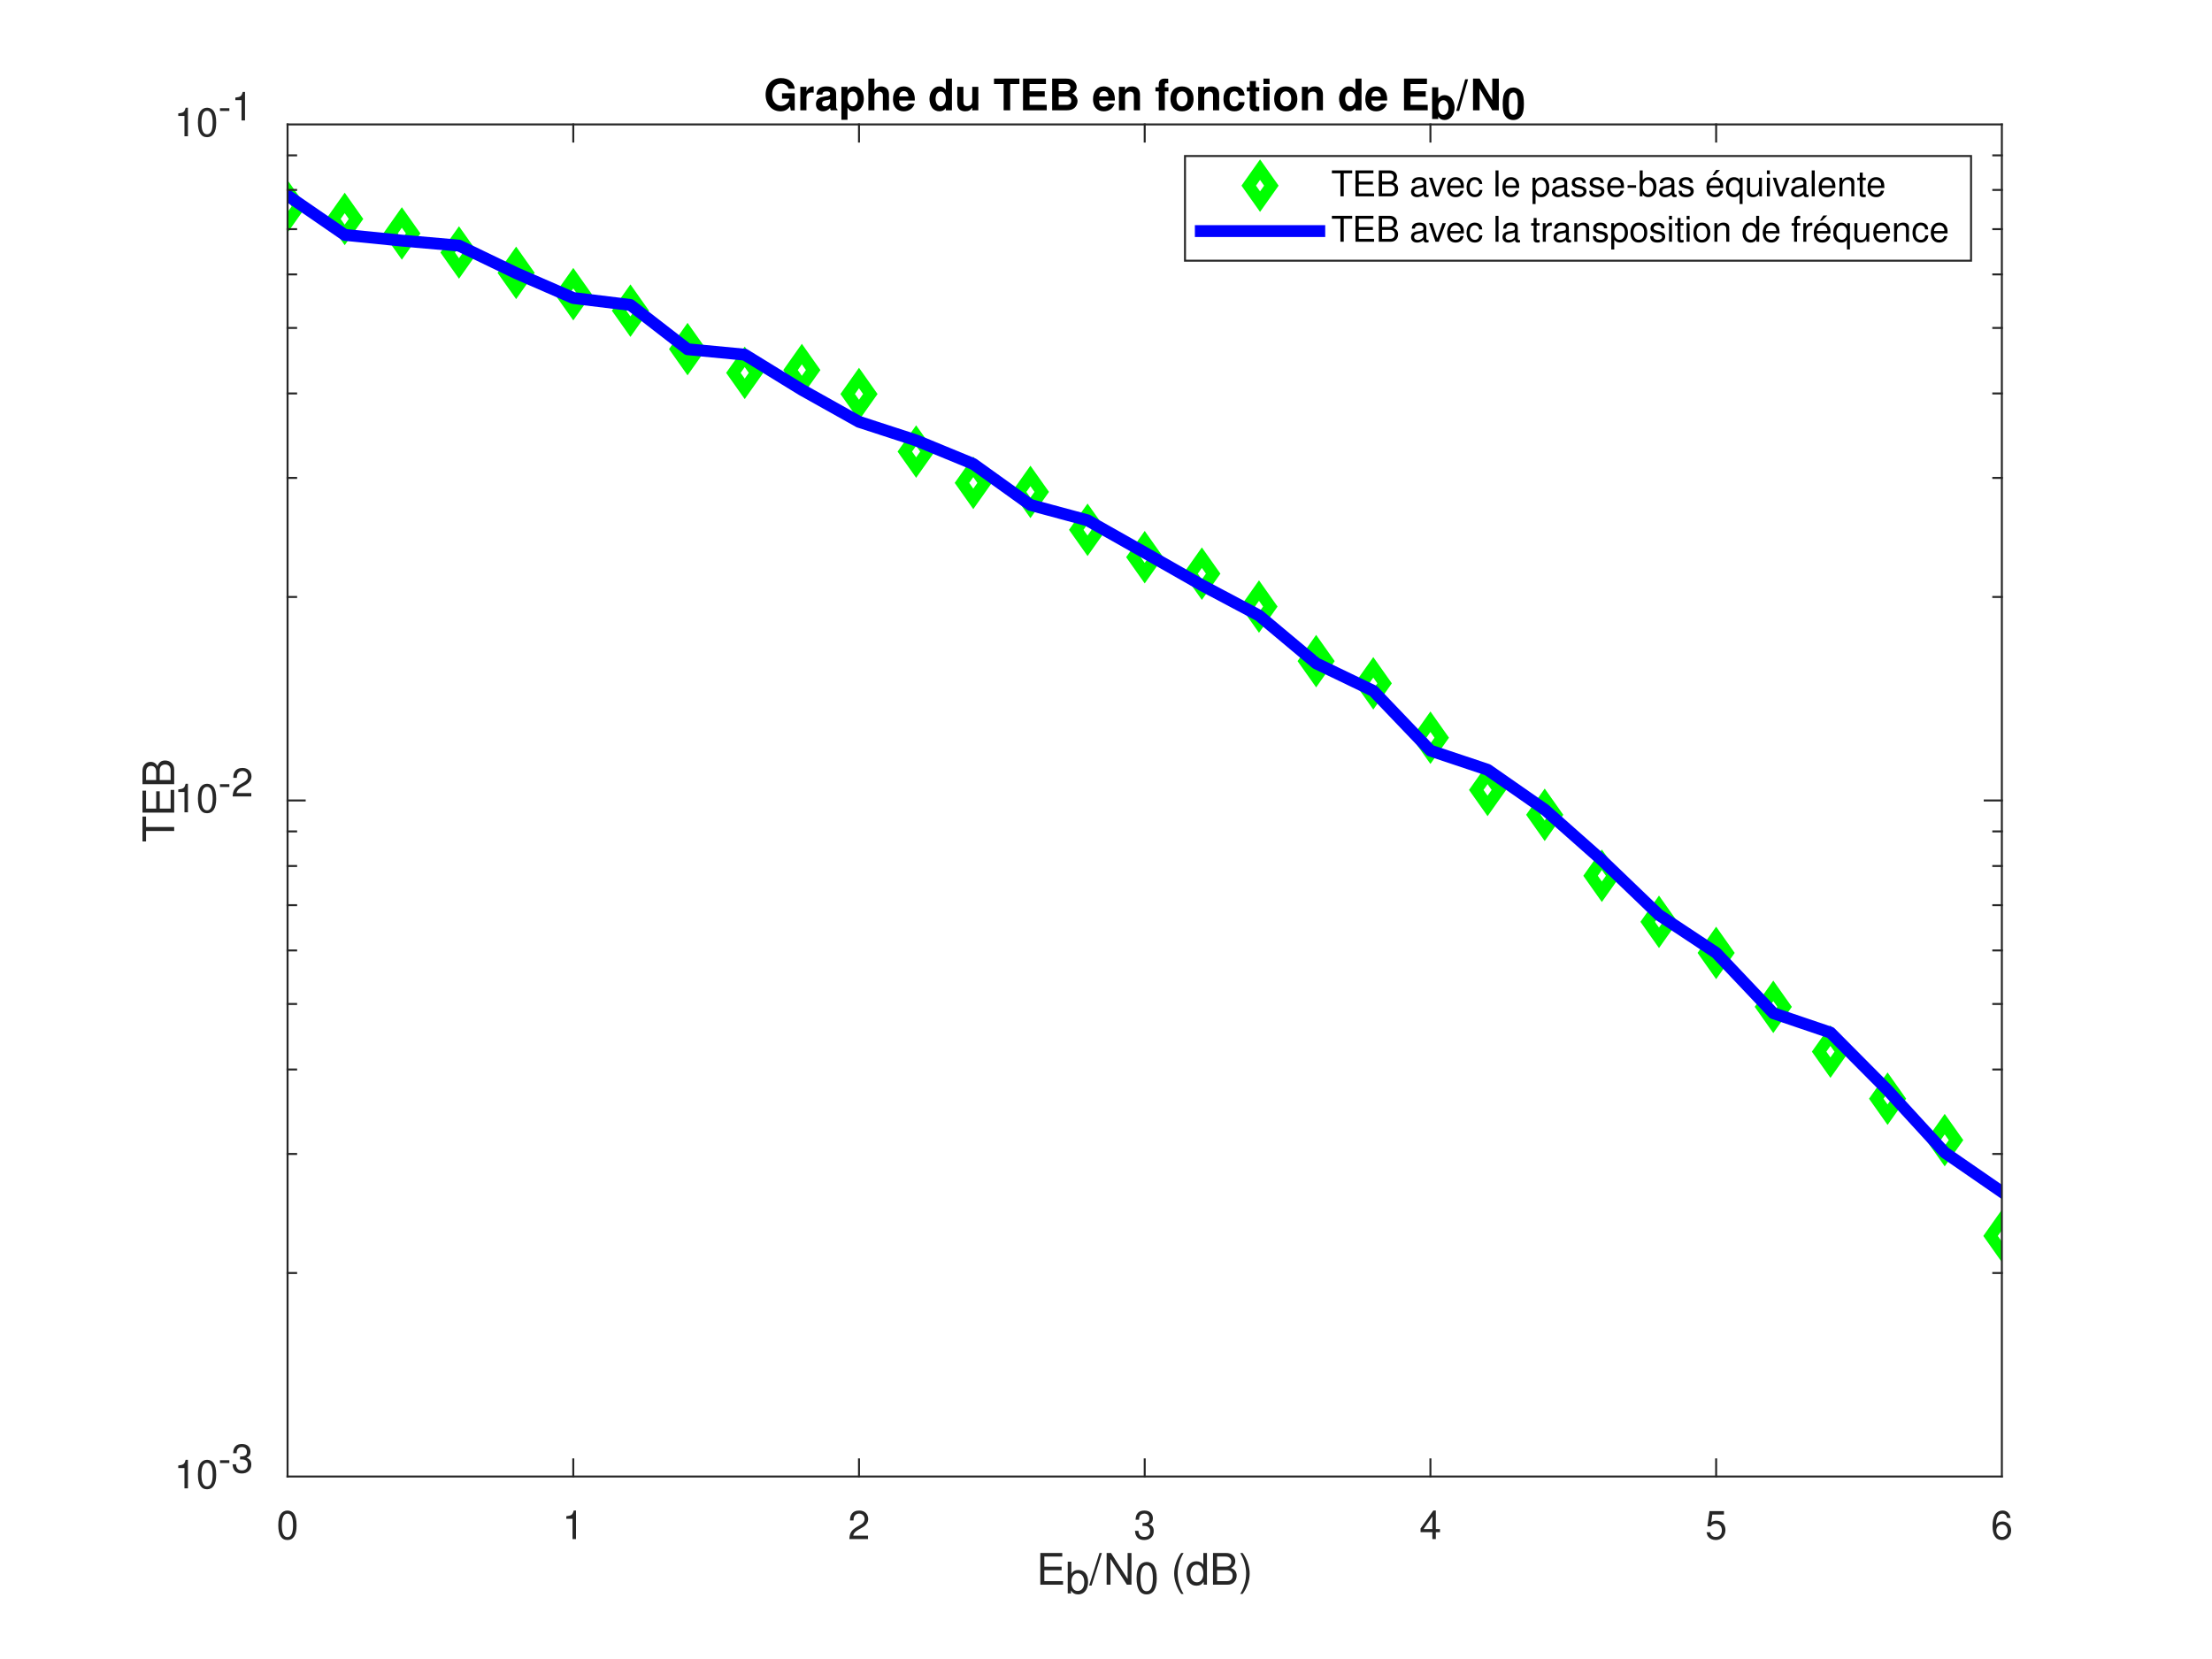
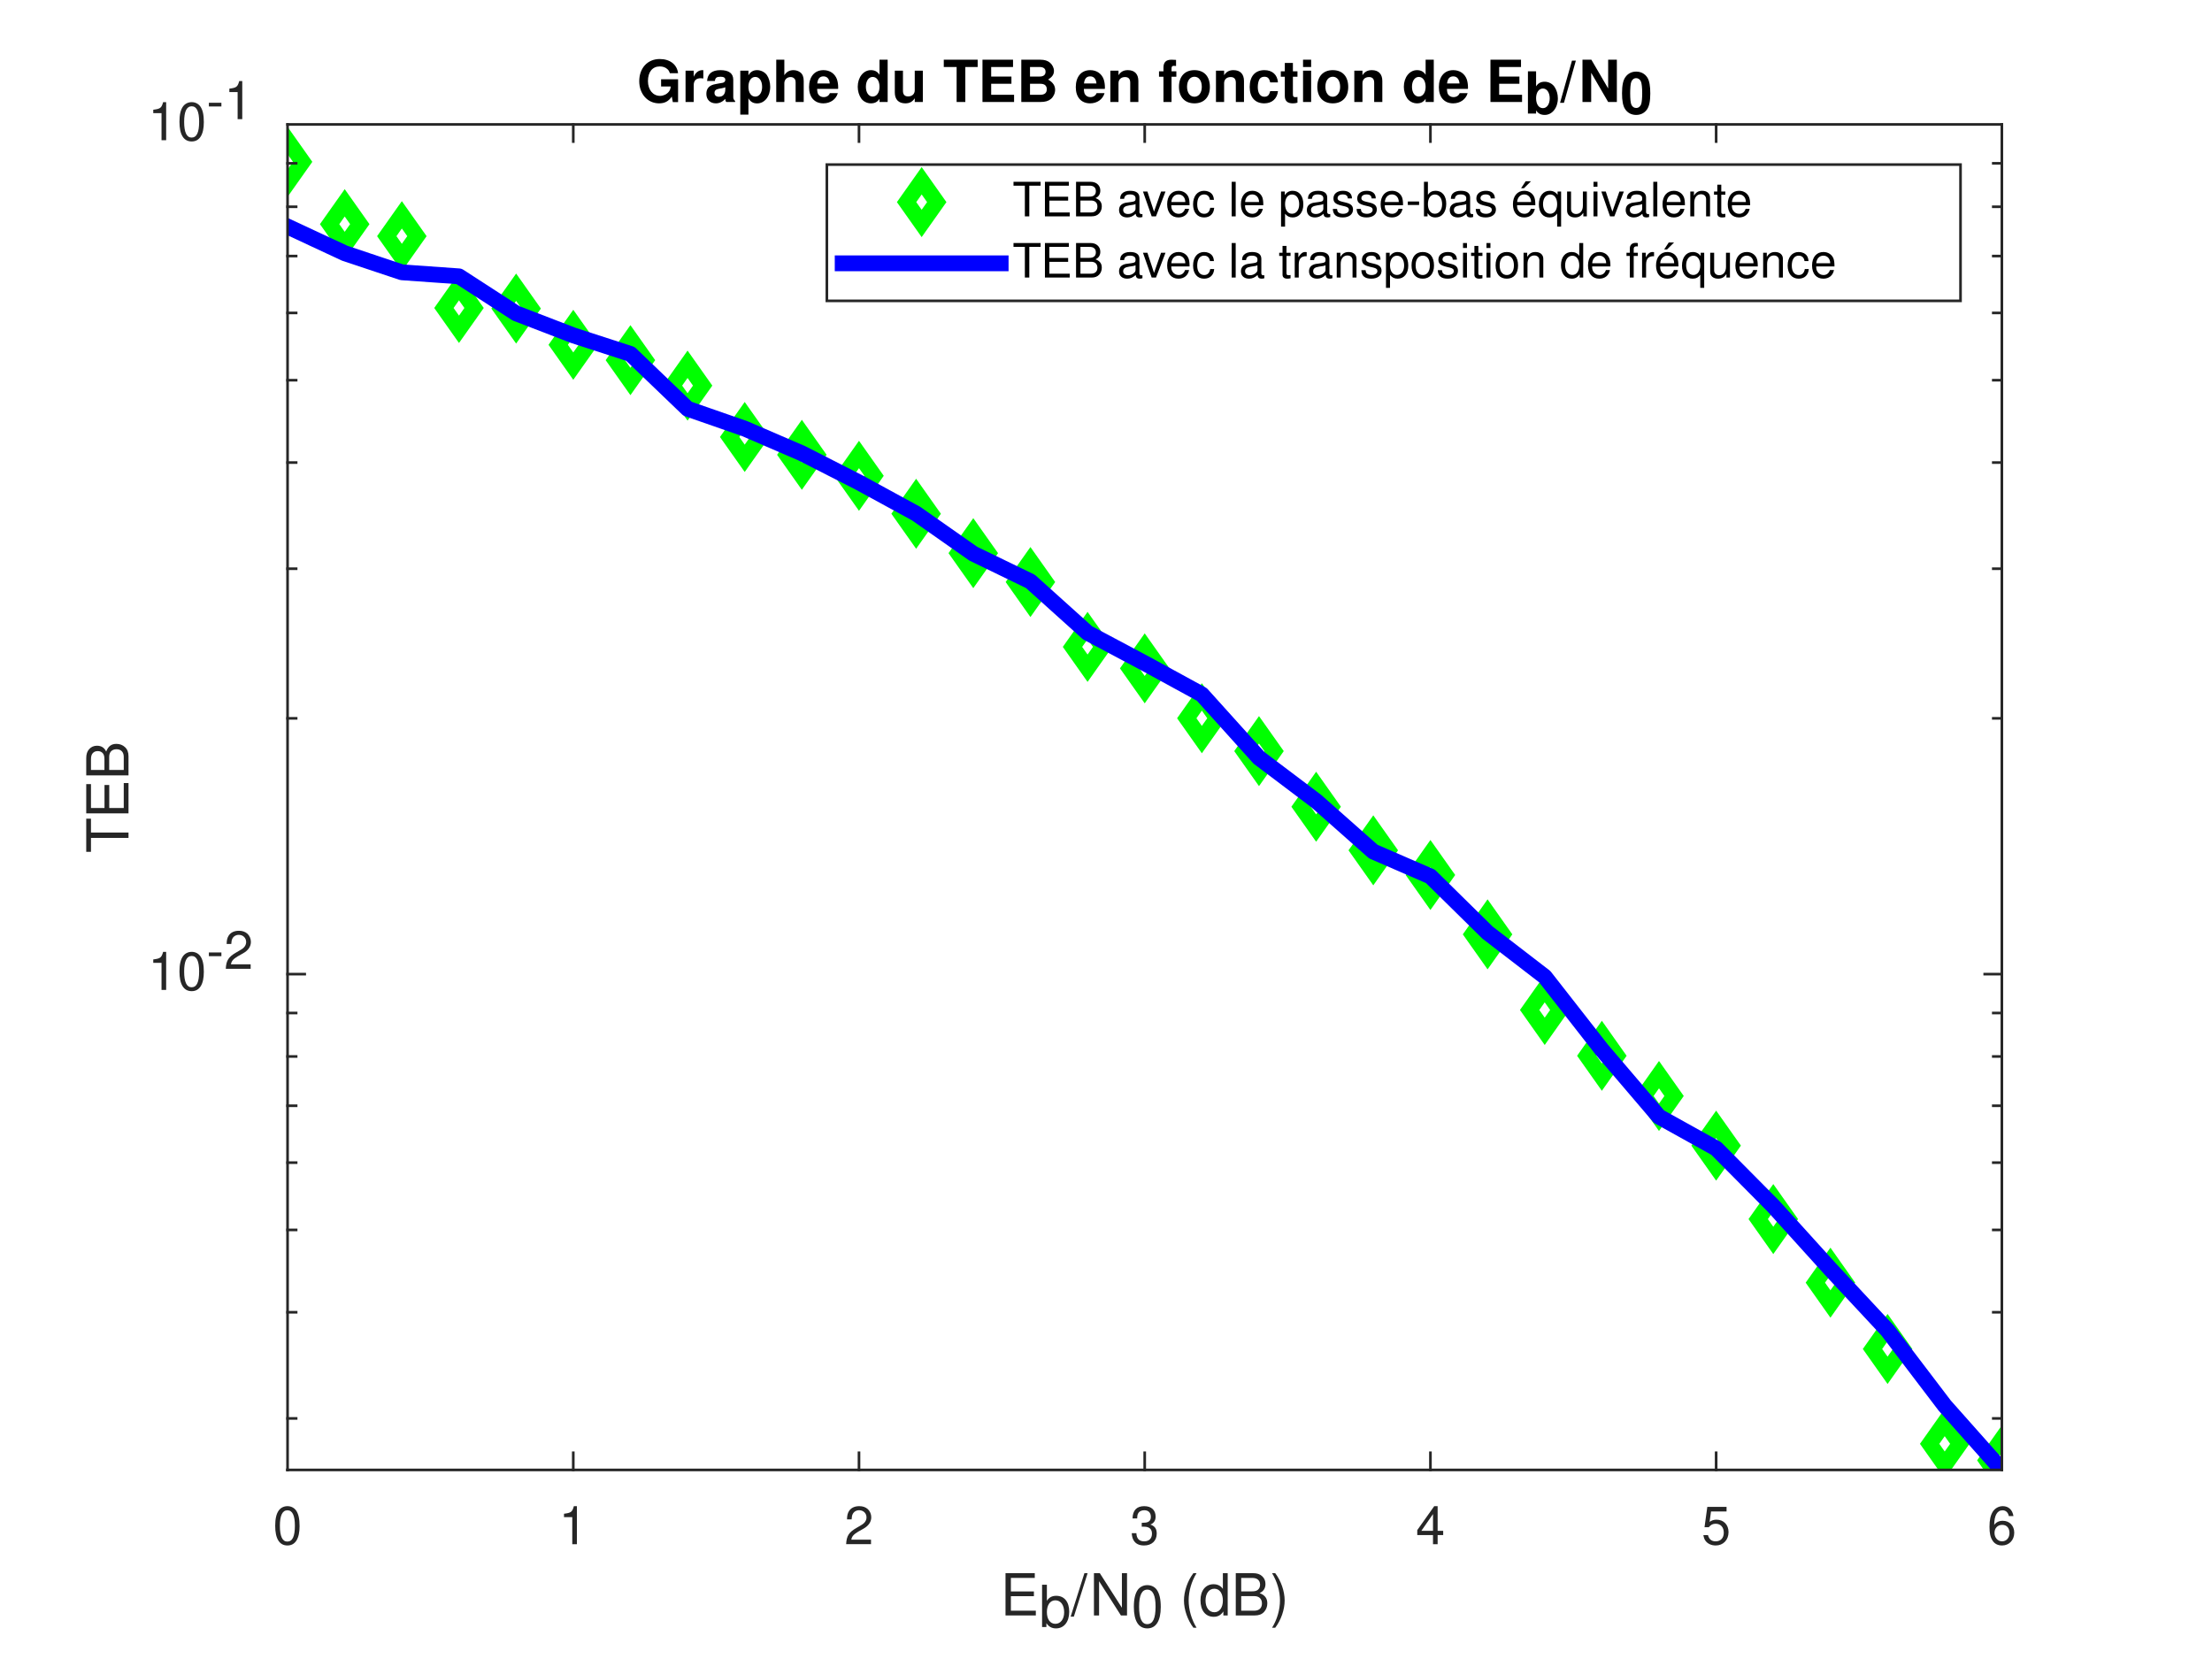
- <svg xmlns="http://www.w3.org/2000/svg" preserveAspectRatio="xMinYMin meet" width="100%" height="100%" fill="none" viewBox="0 0 746.667 560.000" version="1.1">
+ <svg xmlns="http://www.w3.org/2000/svg" preserveAspectRatio="xMinYMin meet" width="100%" height="100%" fill="none" viewBox="0 0 560.000 420.000" version="1.1">
  <g id="topgroup">
-     <rect x="0" y="0" width="746.667" height="560.000" fill="#ffffff" stroke="none" />
+     <rect x="0" y="0" width="560.000" height="420.000" fill="#ffffff" stroke="none" />
    <g id="ID000000">
</g>
    <g id="ID000001">
-       <polygon fill="#ffffff" fill-opacity="1.000" stroke="none" points="97.067,498.400 675.733,498.400 675.733,42.000 97.067,42.000 " />
-       <polygon fill="#ffffff" fill-opacity="1.000" stroke="none" points="97.067,42.000 675.733,42.000 675.733,42.000 97.067,42.000 " />
-       <polygon fill="#ffffff" fill-opacity="1.000" stroke="none" points="97.067,498.400 97.067,498.400 97.067,42.000 97.067,42.000 " />
+       <polygon fill="#ffffff" fill-opacity="1.000" stroke="none" points="72.800,372.133 506.800,372.133 506.800,31.500 72.800,31.500 " />
+       <polygon fill="#ffffff" fill-opacity="1.000" stroke="none" points="72.800,31.500 506.800,31.500 506.800,31.500 72.800,31.500 " />
+       <polygon fill="#ffffff" fill-opacity="1.000" stroke="none" points="72.800,372.133 72.800,372.133 72.800,31.500 72.800,31.500 " />
      <g>
        <g id="ID000003">
-           <g transform="translate(61.733,270.200)">
+           <g transform="translate(35.467,201.817)">
            <g transform="rotate(-90.000)">
              <text x="0.000" y="-0.2em" font-family="Helvetica" text-anchor="middle" dominant-baseline="auto" font-size="11.000pt" fill="#262626">
                <tspan>TEB</tspan>
              </text>
            </g>
          </g>
        </g>
        <g id="ID000004">
-           <g transform="translate(386.400,521.720)">
+           <g transform="translate(289.800,395.775)">
            <g transform="rotate(-0.000)">
              <text x="0.000" y="0.9em" font-family="Helvetica" text-anchor="middle" dominant-baseline="auto" font-size="11.000pt" fill="#262626">
                <tspan>E<tspan style="baseline-shift:sub;font-size:65%%">b</tspan>/N<tspan style="baseline-shift:sub;font-size:65%%">0</tspan> (dB)</tspan>
              </text>
            </g>
          </g>
        </g>
        <g id="ID000005">
-           <g transform="translate(386.400,40.168)">
+           <g transform="translate(289.800,28.753)">
            <g transform="rotate(-0.000)">
              <text x="0.000" y="-0.2em" font-family="Helvetica" text-anchor="middle" dominant-baseline="auto" font-size="11.000pt" font-weight="bold" fill="#000000">
                <tspan>Graphe du TEB en fonction de E<tspan style="baseline-shift:sub;font-size:65%%">b</tspan>/N<tspan style="baseline-shift:sub;font-size:65%%">0</tspan>
                </tspan>
              </text>
            </g>
          </g>
        </g>
        <g id="ID000006" clip-path="url(#ID000002)">
          <g>
-             <polygon fill="none" stroke-linecap="square" stroke-linejoin="miter" stroke="#00ff00" stroke-width="3.000pt" stroke-opacity="1.000" stroke-dasharray="none" points="93.248,69.674 97.067,75.074 100.885,69.674 97.067,64.274 93.248,69.674 " />
-             <polygon fill="none" stroke-linecap="square" stroke-linejoin="miter" stroke="#00ff00" stroke-width="3.000pt" stroke-opacity="1.000" stroke-dasharray="none" points="112.537,73.901 116.356,79.301 120.174,73.901 116.356,68.501 112.537,73.901 " />
-             <polygon fill="none" stroke-linecap="square" stroke-linejoin="miter" stroke="#00ff00" stroke-width="3.000pt" stroke-opacity="1.000" stroke-dasharray="none" points="131.826,78.802 135.644,84.202 139.463,78.802 135.644,73.402 131.826,78.802 " />
-             <polygon fill="none" stroke-linecap="square" stroke-linejoin="miter" stroke="#00ff00" stroke-width="3.000pt" stroke-opacity="1.000" stroke-dasharray="none" points="151.115,85.231 154.933,90.631 158.752,85.231 154.933,79.831 151.115,85.231 " />
-             <polygon fill="none" stroke-linecap="square" stroke-linejoin="miter" stroke="#00ff00" stroke-width="3.000pt" stroke-opacity="1.000" stroke-dasharray="none" points="170.404,92.107 174.222,97.507 178.041,92.107 174.222,86.707 170.404,92.107 " />
-             <polygon fill="none" stroke-linecap="square" stroke-linejoin="miter" stroke="#00ff00" stroke-width="3.000pt" stroke-opacity="1.000" stroke-dasharray="none" points="189.693,99.299 193.511,104.699 197.329,99.299 193.511,93.899 189.693,99.299 " />
-             <polygon fill="none" stroke-linecap="square" stroke-linejoin="miter" stroke="#00ff00" stroke-width="3.000pt" stroke-opacity="1.000" stroke-dasharray="none" points="208.982,104.864 212.800,110.264 216.618,104.864 212.800,99.464 208.982,104.864 " />
-             <polygon fill="none" stroke-linecap="square" stroke-linejoin="miter" stroke="#00ff00" stroke-width="3.000pt" stroke-opacity="1.000" stroke-dasharray="none" points="228.271,117.838 232.089,123.238 235.907,117.838 232.089,112.438 228.271,117.838 " />
-             <polygon fill="none" stroke-linecap="square" stroke-linejoin="miter" stroke="#00ff00" stroke-width="3.000pt" stroke-opacity="1.000" stroke-dasharray="none" points="247.559,125.855 251.378,131.255 255.196,125.855 251.378,120.455 247.559,125.855 " />
-             <polygon fill="none" stroke-linecap="square" stroke-linejoin="miter" stroke="#00ff00" stroke-width="3.000pt" stroke-opacity="1.000" stroke-dasharray="none" points="266.848,124.914 270.667,130.314 274.485,124.914 270.667,119.514 266.848,124.914 " />
-             <polygon fill="none" stroke-linecap="square" stroke-linejoin="miter" stroke="#00ff00" stroke-width="3.000pt" stroke-opacity="1.000" stroke-dasharray="none" points="286.137,132.999 289.956,138.399 293.774,132.999 289.956,127.599 286.137,132.999 " />
-             <polygon fill="none" stroke-linecap="square" stroke-linejoin="miter" stroke="#00ff00" stroke-width="3.000pt" stroke-opacity="1.000" stroke-dasharray="none" points="305.426,152.428 309.244,157.828 313.063,152.428 309.244,147.028 305.426,152.428 " />
-             <polygon fill="none" stroke-linecap="square" stroke-linejoin="miter" stroke="#00ff00" stroke-width="3.000pt" stroke-opacity="1.000" stroke-dasharray="none" points="324.715,162.999 328.533,168.399 332.352,162.999 328.533,157.599 324.715,162.999 " />
-             <polygon fill="none" stroke-linecap="square" stroke-linejoin="miter" stroke="#00ff00" stroke-width="3.000pt" stroke-opacity="1.000" stroke-dasharray="none" points="344.004,166.045 347.822,171.445 351.641,166.045 347.822,160.645 344.004,166.045 " />
-             <polygon fill="none" stroke-linecap="square" stroke-linejoin="miter" stroke="#00ff00" stroke-width="3.000pt" stroke-opacity="1.000" stroke-dasharray="none" points="363.293,178.836 367.111,184.236 370.929,178.836 367.111,173.436 363.293,178.836 " />
-             <polygon fill="none" stroke-linecap="square" stroke-linejoin="miter" stroke="#00ff00" stroke-width="3.000pt" stroke-opacity="1.000" stroke-dasharray="none" points="382.582,188.079 386.400,193.479 390.218,188.079 386.400,182.679 382.582,188.079 " />
-             <polygon fill="none" stroke-linecap="square" stroke-linejoin="miter" stroke="#00ff00" stroke-width="3.000pt" stroke-opacity="1.000" stroke-dasharray="none" points="401.871,193.639 405.689,199.039 409.507,193.639 405.689,188.239 401.871,193.639 " />
-             <polygon fill="none" stroke-linecap="square" stroke-linejoin="miter" stroke="#00ff00" stroke-width="3.000pt" stroke-opacity="1.000" stroke-dasharray="none" points="421.159,204.748 424.978,210.148 428.796,204.748 424.978,199.348 421.159,204.748 " />
-             <polygon fill="none" stroke-linecap="square" stroke-linejoin="miter" stroke="#00ff00" stroke-width="3.000pt" stroke-opacity="1.000" stroke-dasharray="none" points="440.448,223.165 444.267,228.565 448.085,223.165 444.267,217.765 440.448,223.165 " />
-             <polygon fill="none" stroke-linecap="square" stroke-linejoin="miter" stroke="#00ff00" stroke-width="3.000pt" stroke-opacity="1.000" stroke-dasharray="none" points="459.737,230.659 463.556,236.059 467.374,230.659 463.556,225.259 459.737,230.659 " />
-             <polygon fill="none" stroke-linecap="square" stroke-linejoin="miter" stroke="#00ff00" stroke-width="3.000pt" stroke-opacity="1.000" stroke-dasharray="none" points="479.026,249.015 482.844,254.415 486.663,249.015 482.844,243.615 479.026,249.015 " />
-             <polygon fill="none" stroke-linecap="square" stroke-linejoin="miter" stroke="#00ff00" stroke-width="3.000pt" stroke-opacity="1.000" stroke-dasharray="none" points="498.315,266.642 502.133,272.042 505.952,266.642 502.133,261.242 498.315,266.642 " />
-             <polygon fill="none" stroke-linecap="square" stroke-linejoin="miter" stroke="#00ff00" stroke-width="3.000pt" stroke-opacity="1.000" stroke-dasharray="none" points="517.604,275.040 521.422,280.440 525.241,275.040 521.422,269.640 517.604,275.040 " />
-             <polygon fill="none" stroke-linecap="square" stroke-linejoin="miter" stroke="#00ff00" stroke-width="3.000pt" stroke-opacity="1.000" stroke-dasharray="none" points="536.893,295.623 540.711,301.023 544.529,295.623 540.711,290.223 536.893,295.623 " />
-             <polygon fill="none" stroke-linecap="square" stroke-linejoin="miter" stroke="#00ff00" stroke-width="3.000pt" stroke-opacity="1.000" stroke-dasharray="none" points="556.182,311.164 560.000,316.564 563.818,311.164 560.000,305.764 556.182,311.164 " />
-             <polygon fill="none" stroke-linecap="square" stroke-linejoin="miter" stroke="#00ff00" stroke-width="3.000pt" stroke-opacity="1.000" stroke-dasharray="none" points="575.471,321.661 579.289,327.061 583.107,321.661 579.289,316.261 575.471,321.661 " />
-             <polygon fill="none" stroke-linecap="square" stroke-linejoin="miter" stroke="#00ff00" stroke-width="3.000pt" stroke-opacity="1.000" stroke-dasharray="none" points="594.759,339.864 598.578,345.264 602.396,339.864 598.578,334.464 594.759,339.864 " />
-             <polygon fill="none" stroke-linecap="square" stroke-linejoin="miter" stroke="#00ff00" stroke-width="3.000pt" stroke-opacity="1.000" stroke-dasharray="none" points="614.048,354.987 617.867,360.387 621.685,354.987 617.867,349.587 614.048,354.987 " />
-             <polygon fill="none" stroke-linecap="square" stroke-linejoin="miter" stroke="#00ff00" stroke-width="3.000pt" stroke-opacity="1.000" stroke-dasharray="none" points="633.337,370.870 637.156,376.270 640.974,370.870 637.156,365.470 633.337,370.870 " />
-             <polygon fill="none" stroke-linecap="square" stroke-linejoin="miter" stroke="#00ff00" stroke-width="3.000pt" stroke-opacity="1.000" stroke-dasharray="none" points="652.626,384.847 656.444,390.247 660.263,384.847 656.444,379.447 652.626,384.847 " />
-             <polygon fill="none" stroke-linecap="square" stroke-linejoin="miter" stroke="#00ff00" stroke-width="3.000pt" stroke-opacity="1.000" stroke-dasharray="none" points="671.915,417.194 675.733,422.594 679.552,417.194 675.733,411.794 671.915,417.194 " />
+             <polygon fill="none" stroke-linecap="square" stroke-linejoin="miter" stroke="#00ff00" stroke-width="3.000pt" stroke-opacity="1.000" stroke-dasharray="none" points="68.982,40.969 72.800,46.369 76.618,40.969 72.800,35.569 68.982,40.969 " />
+             <polygon fill="none" stroke-linecap="square" stroke-linejoin="miter" stroke="#00ff00" stroke-width="3.000pt" stroke-opacity="1.000" stroke-dasharray="none" points="83.448,56.747 87.267,62.147 91.085,56.747 87.267,51.347 83.448,56.747 " />
+             <polygon fill="none" stroke-linecap="square" stroke-linejoin="miter" stroke="#00ff00" stroke-width="3.000pt" stroke-opacity="1.000" stroke-dasharray="none" points="97.915,59.786 101.733,65.186 105.552,59.786 101.733,54.386 97.915,59.786 " />
+             <polygon fill="none" stroke-linecap="square" stroke-linejoin="miter" stroke="#00ff00" stroke-width="3.000pt" stroke-opacity="1.000" stroke-dasharray="none" points="112.382,77.969 116.200,83.369 120.018,77.969 116.200,72.569 112.382,77.969 " />
+             <polygon fill="none" stroke-linecap="square" stroke-linejoin="miter" stroke="#00ff00" stroke-width="3.000pt" stroke-opacity="1.000" stroke-dasharray="none" points="126.848,78.116 130.667,83.516 134.485,78.116 130.667,72.716 126.848,78.116 " />
+             <polygon fill="none" stroke-linecap="square" stroke-linejoin="miter" stroke="#00ff00" stroke-width="3.000pt" stroke-opacity="1.000" stroke-dasharray="none" points="141.315,87.289 145.133,92.689 148.952,87.289 145.133,81.889 141.315,87.289 " />
+             <polygon fill="none" stroke-linecap="square" stroke-linejoin="miter" stroke="#00ff00" stroke-width="3.000pt" stroke-opacity="1.000" stroke-dasharray="none" points="155.782,91.180 159.600,96.580 163.418,91.180 159.600,85.780 155.782,91.180 " />
+             <polygon fill="none" stroke-linecap="square" stroke-linejoin="miter" stroke="#00ff00" stroke-width="3.000pt" stroke-opacity="1.000" stroke-dasharray="none" points="170.248,97.621 174.067,103.021 177.885,97.621 174.067,92.221 170.248,97.621 " />
+             <polygon fill="none" stroke-linecap="square" stroke-linejoin="miter" stroke="#00ff00" stroke-width="3.000pt" stroke-opacity="1.000" stroke-dasharray="none" points="184.715,110.627 188.533,116.027 192.352,110.627 188.533,105.227 184.715,110.627 " />
+             <polygon fill="none" stroke-linecap="square" stroke-linejoin="miter" stroke="#00ff00" stroke-width="3.000pt" stroke-opacity="1.000" stroke-dasharray="none" points="199.182,115.139 203.000,120.539 206.818,115.139 203.000,109.739 199.182,115.139 " />
+             <polygon fill="none" stroke-linecap="square" stroke-linejoin="miter" stroke="#00ff00" stroke-width="3.000pt" stroke-opacity="1.000" stroke-dasharray="none" points="213.648,120.456 217.467,125.856 221.285,120.456 217.467,115.056 213.648,120.456 " />
+             <polygon fill="none" stroke-linecap="square" stroke-linejoin="miter" stroke="#00ff00" stroke-width="3.000pt" stroke-opacity="1.000" stroke-dasharray="none" points="228.115,130.067 231.933,135.467 235.752,130.067 231.933,124.667 228.115,130.067 " />
+             <polygon fill="none" stroke-linecap="square" stroke-linejoin="miter" stroke="#00ff00" stroke-width="3.000pt" stroke-opacity="1.000" stroke-dasharray="none" points="242.582,140.041 246.400,145.441 250.218,140.041 246.400,134.641 242.582,140.041 " />
+             <polygon fill="none" stroke-linecap="square" stroke-linejoin="miter" stroke="#00ff00" stroke-width="3.000pt" stroke-opacity="1.000" stroke-dasharray="none" points="257.048,147.350 260.867,152.750 264.685,147.350 260.867,141.950 257.048,147.350 " />
+             <polygon fill="none" stroke-linecap="square" stroke-linejoin="miter" stroke="#00ff00" stroke-width="3.000pt" stroke-opacity="1.000" stroke-dasharray="none" points="271.515,163.768 275.333,169.168 279.152,163.768 275.333,158.368 271.515,163.768 " />
+             <polygon fill="none" stroke-linecap="square" stroke-linejoin="miter" stroke="#00ff00" stroke-width="3.000pt" stroke-opacity="1.000" stroke-dasharray="none" points="285.982,169.202 289.800,174.602 293.618,169.202 289.800,163.802 285.982,169.202 " />
+             <polygon fill="none" stroke-linecap="square" stroke-linejoin="miter" stroke="#00ff00" stroke-width="3.000pt" stroke-opacity="1.000" stroke-dasharray="none" points="300.448,181.837 304.267,187.237 308.085,181.837 304.267,176.437 300.448,181.837 " />
+             <polygon fill="none" stroke-linecap="square" stroke-linejoin="miter" stroke="#00ff00" stroke-width="3.000pt" stroke-opacity="1.000" stroke-dasharray="none" points="314.915,190.156 318.733,195.556 322.552,190.156 318.733,184.756 314.915,190.156 " />
+             <polygon fill="none" stroke-linecap="square" stroke-linejoin="miter" stroke="#00ff00" stroke-width="3.000pt" stroke-opacity="1.000" stroke-dasharray="none" points="329.382,204.235 333.200,209.635 337.018,204.235 333.200,198.835 329.382,204.235 " />
+             <polygon fill="none" stroke-linecap="square" stroke-linejoin="miter" stroke="#00ff00" stroke-width="3.000pt" stroke-opacity="1.000" stroke-dasharray="none" points="343.848,215.273 347.667,220.673 351.485,215.273 347.667,209.873 343.848,215.273 " />
+             <polygon fill="none" stroke-linecap="square" stroke-linejoin="miter" stroke="#00ff00" stroke-width="3.000pt" stroke-opacity="1.000" stroke-dasharray="none" points="358.315,221.517 362.133,226.917 365.952,221.517 362.133,216.117 358.315,221.517 " />
+             <polygon fill="none" stroke-linecap="square" stroke-linejoin="miter" stroke="#00ff00" stroke-width="3.000pt" stroke-opacity="1.000" stroke-dasharray="none" points="372.782,236.542 376.600,241.942 380.418,236.542 376.600,231.142 372.782,236.542 " />
+             <polygon fill="none" stroke-linecap="square" stroke-linejoin="miter" stroke="#00ff00" stroke-width="3.000pt" stroke-opacity="1.000" stroke-dasharray="none" points="387.248,255.692 391.067,261.092 394.885,255.692 391.067,250.292 387.248,255.692 " />
+             <polygon fill="none" stroke-linecap="square" stroke-linejoin="miter" stroke="#00ff00" stroke-width="3.000pt" stroke-opacity="1.000" stroke-dasharray="none" points="401.715,267.284 405.533,272.684 409.352,267.284 405.533,261.884 401.715,267.284 " />
+             <polygon fill="none" stroke-linecap="square" stroke-linejoin="miter" stroke="#00ff00" stroke-width="3.000pt" stroke-opacity="1.000" stroke-dasharray="none" points="416.182,277.463 420.000,282.863 423.818,277.463 420.000,272.063 416.182,277.463 " />
+             <polygon fill="none" stroke-linecap="square" stroke-linejoin="miter" stroke="#00ff00" stroke-width="3.000pt" stroke-opacity="1.000" stroke-dasharray="none" points="430.648,290.032 434.467,295.432 438.285,290.032 434.467,284.632 430.648,290.032 " />
+             <polygon fill="none" stroke-linecap="square" stroke-linejoin="miter" stroke="#00ff00" stroke-width="3.000pt" stroke-opacity="1.000" stroke-dasharray="none" points="445.115,308.629 448.933,314.029 452.752,308.629 448.933,303.229 445.115,308.629 " />
+             <polygon fill="none" stroke-linecap="square" stroke-linejoin="miter" stroke="#00ff00" stroke-width="3.000pt" stroke-opacity="1.000" stroke-dasharray="none" points="459.582,324.726 463.400,330.126 467.218,324.726 463.400,319.326 459.582,324.726 " />
+             <polygon fill="none" stroke-linecap="square" stroke-linejoin="miter" stroke="#00ff00" stroke-width="3.000pt" stroke-opacity="1.000" stroke-dasharray="none" points="474.048,341.512 477.867,346.912 481.685,341.512 477.867,336.112 474.048,341.512 " />
+             <polygon fill="none" stroke-linecap="square" stroke-linejoin="miter" stroke="#00ff00" stroke-width="3.000pt" stroke-opacity="1.000" stroke-dasharray="none" points="488.515,365.527 492.333,370.927 496.152,365.527 492.333,360.127 488.515,365.527 " />
+             <polygon fill="none" stroke-linecap="square" stroke-linejoin="miter" stroke="#00ff00" stroke-width="3.000pt" stroke-opacity="1.000" stroke-dasharray="none" points="502.982,369.709 506.800,375.109 510.618,369.709 506.800,364.309 502.982,369.709 " />
          </g>
        </g>
        <g id="ID000007" clip-path="url(#ID000002)">
-           <polyline fill="none" stroke-linecap="square" stroke-linejoin="round" stroke="#0000ff" stroke-width="3.000pt" stroke-dasharray="none" stroke-opacity="1.000" points="97.067,66.003 116.356,79.283 135.644,81.221 154.933,82.901 174.222,92.193 193.511,100.594 212.800,102.942 232.089,117.883 251.378,119.712 270.667,131.580 289.956,142.381 309.244,148.662 328.533,156.607 347.822,170.440 367.111,175.637 386.400,186.538 405.689,197.525 424.978,207.764 444.267,223.910 463.556,233.194 482.844,253.372 502.133,259.827 521.422,273.259 540.711,290.336 560.000,308.856 579.289,321.630 598.578,341.997 617.867,348.549 637.156,367.977 656.444,389.024 675.733,402.340 " />
+           <polyline fill="none" stroke-linecap="square" stroke-linejoin="round" stroke="#0000ff" stroke-width="3.000pt" stroke-dasharray="none" stroke-opacity="1.000" points="72.800,57.362 87.267,64.106 101.733,68.937 116.200,69.961 130.667,79.334 145.133,84.903 159.600,89.598 174.067,103.479 188.533,108.516 203.000,114.762 217.467,122.137 231.933,130.029 246.400,140.174 260.867,147.193 275.333,160.213 289.800,167.908 304.267,175.809 318.733,191.864 333.200,202.784 347.667,215.587 362.133,221.869 376.600,236.108 391.067,247.250 405.533,265.749 420.000,282.701 434.467,290.741 448.933,305.328 463.400,321.313 477.867,336.827 492.333,355.839 506.800,372.133 " />
        </g>
        <clipPath id="ID000002">
-           <rect x="97.067" y="42.000" width="578.667" height="456.400" />
+           <rect x="72.800" y="31.500" width="434.000" height="340.633" />
        </clipPath>
      </g>
      <g>
-         <polyline fill="none" stroke-linecap="square" stroke-linejoin="miter" stroke="#262626" stroke-width="0.500pt" stroke-dasharray="none" stroke-opacity="1.000" points="193.511,498.400 193.511,492.613 " />
-         <polyline fill="none" stroke-linecap="square" stroke-linejoin="miter" stroke="#262626" stroke-width="0.500pt" stroke-dasharray="none" stroke-opacity="1.000" points="289.956,498.400 289.956,492.613 " />
-         <polyline fill="none" stroke-linecap="square" stroke-linejoin="miter" stroke="#262626" stroke-width="0.500pt" stroke-dasharray="none" stroke-opacity="1.000" points="386.400,498.400 386.400,492.613 " />
-         <polyline fill="none" stroke-linecap="square" stroke-linejoin="miter" stroke="#262626" stroke-width="0.500pt" stroke-dasharray="none" stroke-opacity="1.000" points="482.844,498.400 482.844,492.613 " />
-         <polyline fill="none" stroke-linecap="square" stroke-linejoin="miter" stroke="#262626" stroke-width="0.500pt" stroke-dasharray="none" stroke-opacity="1.000" points="579.289,498.400 579.289,492.613 " />
-         <polyline fill="none" stroke-linecap="square" stroke-linejoin="miter" stroke="#262626" stroke-width="0.500pt" stroke-dasharray="none" stroke-opacity="1.000" points="97.067,498.400 675.733,498.400 " />
-         <polyline fill="none" stroke-linecap="square" stroke-linejoin="miter" stroke="#262626" stroke-width="0.500pt" stroke-dasharray="none" stroke-opacity="1.000" points="193.511,42.000 193.511,47.787 " />
-         <polyline fill="none" stroke-linecap="square" stroke-linejoin="miter" stroke="#262626" stroke-width="0.500pt" stroke-dasharray="none" stroke-opacity="1.000" points="289.956,42.000 289.956,47.787 " />
-         <polyline fill="none" stroke-linecap="square" stroke-linejoin="miter" stroke="#262626" stroke-width="0.500pt" stroke-dasharray="none" stroke-opacity="1.000" points="386.400,42.000 386.400,47.787 " />
-         <polyline fill="none" stroke-linecap="square" stroke-linejoin="miter" stroke="#262626" stroke-width="0.500pt" stroke-dasharray="none" stroke-opacity="1.000" points="482.844,42.000 482.844,47.787 " />
-         <polyline fill="none" stroke-linecap="square" stroke-linejoin="miter" stroke="#262626" stroke-width="0.500pt" stroke-dasharray="none" stroke-opacity="1.000" points="579.289,42.000 579.289,47.787 " />
-         <polyline fill="none" stroke-linecap="square" stroke-linejoin="miter" stroke="#262626" stroke-width="0.500pt" stroke-dasharray="none" stroke-opacity="1.000" points="97.067,42.000 675.733,42.000 " />
-         <g transform="translate(97.067,507.528)">
+         <polyline fill="none" stroke-linecap="square" stroke-linejoin="miter" stroke="#262626" stroke-width="0.500pt" stroke-dasharray="none" stroke-opacity="1.000" points="145.133,372.133 145.133,367.793 " />
+         <polyline fill="none" stroke-linecap="square" stroke-linejoin="miter" stroke="#262626" stroke-width="0.500pt" stroke-dasharray="none" stroke-opacity="1.000" points="217.467,372.133 217.467,367.793 " />
+         <polyline fill="none" stroke-linecap="square" stroke-linejoin="miter" stroke="#262626" stroke-width="0.500pt" stroke-dasharray="none" stroke-opacity="1.000" points="289.800,372.133 289.800,367.793 " />
+         <polyline fill="none" stroke-linecap="square" stroke-linejoin="miter" stroke="#262626" stroke-width="0.500pt" stroke-dasharray="none" stroke-opacity="1.000" points="362.133,372.133 362.133,367.793 " />
+         <polyline fill="none" stroke-linecap="square" stroke-linejoin="miter" stroke="#262626" stroke-width="0.500pt" stroke-dasharray="none" stroke-opacity="1.000" points="434.467,372.133 434.467,367.793 " />
+         <polyline fill="none" stroke-linecap="square" stroke-linejoin="miter" stroke="#262626" stroke-width="0.500pt" stroke-dasharray="none" stroke-opacity="1.000" points="72.800,372.133 506.800,372.133 " />
+         <polyline fill="none" stroke-linecap="square" stroke-linejoin="miter" stroke="#262626" stroke-width="0.500pt" stroke-dasharray="none" stroke-opacity="1.000" points="145.133,31.500 145.133,35.840 " />
+         <polyline fill="none" stroke-linecap="square" stroke-linejoin="miter" stroke="#262626" stroke-width="0.500pt" stroke-dasharray="none" stroke-opacity="1.000" points="217.467,31.500 217.467,35.840 " />
+         <polyline fill="none" stroke-linecap="square" stroke-linejoin="miter" stroke="#262626" stroke-width="0.500pt" stroke-dasharray="none" stroke-opacity="1.000" points="289.800,31.500 289.800,35.840 " />
+         <polyline fill="none" stroke-linecap="square" stroke-linejoin="miter" stroke="#262626" stroke-width="0.500pt" stroke-dasharray="none" stroke-opacity="1.000" points="362.133,31.500 362.133,35.840 " />
+         <polyline fill="none" stroke-linecap="square" stroke-linejoin="miter" stroke="#262626" stroke-width="0.500pt" stroke-dasharray="none" stroke-opacity="1.000" points="434.467,31.500 434.467,35.840 " />
+         <polyline fill="none" stroke-linecap="square" stroke-linejoin="miter" stroke="#262626" stroke-width="0.500pt" stroke-dasharray="none" stroke-opacity="1.000" points="72.800,31.500 506.800,31.500 " />
+         <g transform="translate(72.800,378.946)">
          <g transform="rotate(-0.000)">
            <text x="0.000" y="0.9em" font-family="Helvetica" text-anchor="middle" dominant-baseline="auto" font-size="10.000pt" fill="#262626">
              <tspan>0</tspan>
            </text>
          </g>
        </g>
-         <g transform="translate(193.511,507.528)">
+         <g transform="translate(145.133,378.946)">
          <g transform="rotate(-0.000)">
            <text x="0.000" y="0.9em" font-family="Helvetica" text-anchor="middle" dominant-baseline="auto" font-size="10.000pt" fill="#262626">
              <tspan>1</tspan>
            </text>
          </g>
        </g>
-         <g transform="translate(289.956,507.528)">
+         <g transform="translate(217.467,378.946)">
          <g transform="rotate(-0.000)">
            <text x="0.000" y="0.9em" font-family="Helvetica" text-anchor="middle" dominant-baseline="auto" font-size="10.000pt" fill="#262626">
              <tspan>2</tspan>
            </text>
          </g>
        </g>
-         <g transform="translate(386.400,507.528)">
+         <g transform="translate(289.800,378.946)">
          <g transform="rotate(-0.000)">
            <text x="0.000" y="0.9em" font-family="Helvetica" text-anchor="middle" dominant-baseline="auto" font-size="10.000pt" fill="#262626">
              <tspan>3</tspan>
            </text>
          </g>
        </g>
-         <g transform="translate(482.844,507.528)">
+         <g transform="translate(362.133,378.946)">
          <g transform="rotate(-0.000)">
            <text x="0.000" y="0.9em" font-family="Helvetica" text-anchor="middle" dominant-baseline="auto" font-size="10.000pt" fill="#262626">
              <tspan>4</tspan>
            </text>
          </g>
        </g>
-         <g transform="translate(579.289,507.528)">
+         <g transform="translate(434.467,378.946)">
          <g transform="rotate(-0.000)">
            <text x="0.000" y="0.9em" font-family="Helvetica" text-anchor="middle" dominant-baseline="auto" font-size="10.000pt" fill="#262626">
              <tspan>5</tspan>
            </text>
          </g>
        </g>
-         <g transform="translate(675.733,507.528)">
+         <g transform="translate(506.800,378.946)">
          <g transform="rotate(-0.000)">
            <text x="0.000" y="0.9em" font-family="Helvetica" text-anchor="middle" dominant-baseline="auto" font-size="10.000pt" fill="#262626">
              <tspan>6</tspan>
            </text>
          </g>
        </g>
-         <polyline fill="none" stroke-linecap="square" stroke-linejoin="miter" stroke="#262626" stroke-width="0.500pt" stroke-dasharray="none" stroke-opacity="1.000" points="97.067,270.200 102.853,270.200 " />
-         <polyline fill="none" stroke-linecap="square" stroke-linejoin="miter" stroke="#262626" stroke-width="0.500pt" stroke-dasharray="none" stroke-opacity="1.000" points="97.067,498.400 97.067,42.000 " />
-         <polyline fill="none" stroke-linecap="square" stroke-linejoin="miter" stroke="#262626" stroke-width="0.500pt" stroke-dasharray="none" stroke-opacity="1.000" points="675.733,270.200 669.947,270.200 " />
-         <polyline fill="none" stroke-linecap="square" stroke-linejoin="miter" stroke="#262626" stroke-width="0.500pt" stroke-dasharray="none" stroke-opacity="1.000" points="675.733,498.400 675.733,42.000 " />
-         <polyline fill="none" stroke-linecap="square" stroke-linejoin="miter" stroke="#262626" stroke-width="0.500pt" stroke-dasharray="none" stroke-opacity="1.000" points="97.067,429.705 99.960,429.705 " />
-         <polyline fill="none" stroke-linecap="square" stroke-linejoin="miter" stroke="#262626" stroke-width="0.500pt" stroke-dasharray="none" stroke-opacity="1.000" points="97.067,389.521 99.960,389.521 " />
-         <polyline fill="none" stroke-linecap="square" stroke-linejoin="miter" stroke="#262626" stroke-width="0.500pt" stroke-dasharray="none" stroke-opacity="1.000" points="97.067,361.010 99.960,361.010 " />
-         <polyline fill="none" stroke-linecap="square" stroke-linejoin="miter" stroke="#262626" stroke-width="0.500pt" stroke-dasharray="none" stroke-opacity="1.000" points="97.067,338.895 99.960,338.895 " />
-         <polyline fill="none" stroke-linecap="square" stroke-linejoin="miter" stroke="#262626" stroke-width="0.500pt" stroke-dasharray="none" stroke-opacity="1.000" points="97.067,320.826 99.960,320.826 " />
-         <polyline fill="none" stroke-linecap="square" stroke-linejoin="miter" stroke="#262626" stroke-width="0.500pt" stroke-dasharray="none" stroke-opacity="1.000" points="97.067,305.549 99.960,305.549 " />
-         <polyline fill="none" stroke-linecap="square" stroke-linejoin="miter" stroke="#262626" stroke-width="0.500pt" stroke-dasharray="none" stroke-opacity="1.000" points="97.067,292.315 99.960,292.315 " />
-         <polyline fill="none" stroke-linecap="square" stroke-linejoin="miter" stroke="#262626" stroke-width="0.500pt" stroke-dasharray="none" stroke-opacity="1.000" points="97.067,280.642 99.960,280.642 " />
-         <polyline fill="none" stroke-linecap="square" stroke-linejoin="miter" stroke="#262626" stroke-width="0.500pt" stroke-dasharray="none" stroke-opacity="1.000" points="97.067,201.505 99.960,201.505 " />
-         <polyline fill="none" stroke-linecap="square" stroke-linejoin="miter" stroke="#262626" stroke-width="0.500pt" stroke-dasharray="none" stroke-opacity="1.000" points="97.067,161.321 99.960,161.321 " />
-         <polyline fill="none" stroke-linecap="square" stroke-linejoin="miter" stroke="#262626" stroke-width="0.500pt" stroke-dasharray="none" stroke-opacity="1.000" points="97.067,132.810 99.960,132.810 " />
-         <polyline fill="none" stroke-linecap="square" stroke-linejoin="miter" stroke="#262626" stroke-width="0.500pt" stroke-dasharray="none" stroke-opacity="1.000" points="97.067,110.695 99.960,110.695 " />
-         <polyline fill="none" stroke-linecap="square" stroke-linejoin="miter" stroke="#262626" stroke-width="0.500pt" stroke-dasharray="none" stroke-opacity="1.000" points="97.067,92.626 99.960,92.626 " />
-         <polyline fill="none" stroke-linecap="square" stroke-linejoin="miter" stroke="#262626" stroke-width="0.500pt" stroke-dasharray="none" stroke-opacity="1.000" points="97.067,77.349 99.960,77.349 " />
-         <polyline fill="none" stroke-linecap="square" stroke-linejoin="miter" stroke="#262626" stroke-width="0.500pt" stroke-dasharray="none" stroke-opacity="1.000" points="97.067,64.115 99.960,64.115 " />
-         <polyline fill="none" stroke-linecap="square" stroke-linejoin="miter" stroke="#262626" stroke-width="0.500pt" stroke-dasharray="none" stroke-opacity="1.000" points="97.067,52.442 99.960,52.442 " />
-         <polyline fill="none" stroke-linecap="square" stroke-linejoin="miter" stroke="#262626" stroke-width="0.500pt" stroke-dasharray="none" stroke-opacity="1.000" points="675.733,429.705 672.840,429.705 " />
-         <polyline fill="none" stroke-linecap="square" stroke-linejoin="miter" stroke="#262626" stroke-width="0.500pt" stroke-dasharray="none" stroke-opacity="1.000" points="675.733,389.521 672.840,389.521 " />
-         <polyline fill="none" stroke-linecap="square" stroke-linejoin="miter" stroke="#262626" stroke-width="0.500pt" stroke-dasharray="none" stroke-opacity="1.000" points="675.733,361.010 672.840,361.010 " />
-         <polyline fill="none" stroke-linecap="square" stroke-linejoin="miter" stroke="#262626" stroke-width="0.500pt" stroke-dasharray="none" stroke-opacity="1.000" points="675.733,338.895 672.840,338.895 " />
-         <polyline fill="none" stroke-linecap="square" stroke-linejoin="miter" stroke="#262626" stroke-width="0.500pt" stroke-dasharray="none" stroke-opacity="1.000" points="675.733,320.826 672.840,320.826 " />
-         <polyline fill="none" stroke-linecap="square" stroke-linejoin="miter" stroke="#262626" stroke-width="0.500pt" stroke-dasharray="none" stroke-opacity="1.000" points="675.733,305.549 672.840,305.549 " />
-         <polyline fill="none" stroke-linecap="square" stroke-linejoin="miter" stroke="#262626" stroke-width="0.500pt" stroke-dasharray="none" stroke-opacity="1.000" points="675.733,292.315 672.840,292.315 " />
-         <polyline fill="none" stroke-linecap="square" stroke-linejoin="miter" stroke="#262626" stroke-width="0.500pt" stroke-dasharray="none" stroke-opacity="1.000" points="675.733,280.642 672.840,280.642 " />
-         <polyline fill="none" stroke-linecap="square" stroke-linejoin="miter" stroke="#262626" stroke-width="0.500pt" stroke-dasharray="none" stroke-opacity="1.000" points="675.733,201.505 672.840,201.505 " />
-         <polyline fill="none" stroke-linecap="square" stroke-linejoin="miter" stroke="#262626" stroke-width="0.500pt" stroke-dasharray="none" stroke-opacity="1.000" points="675.733,161.321 672.840,161.321 " />
-         <polyline fill="none" stroke-linecap="square" stroke-linejoin="miter" stroke="#262626" stroke-width="0.500pt" stroke-dasharray="none" stroke-opacity="1.000" points="675.733,132.810 672.840,132.810 " />
-         <polyline fill="none" stroke-linecap="square" stroke-linejoin="miter" stroke="#262626" stroke-width="0.500pt" stroke-dasharray="none" stroke-opacity="1.000" points="675.733,110.695 672.840,110.695 " />
-         <polyline fill="none" stroke-linecap="square" stroke-linejoin="miter" stroke="#262626" stroke-width="0.500pt" stroke-dasharray="none" stroke-opacity="1.000" points="675.733,92.626 672.840,92.626 " />
-         <polyline fill="none" stroke-linecap="square" stroke-linejoin="miter" stroke="#262626" stroke-width="0.500pt" stroke-dasharray="none" stroke-opacity="1.000" points="675.733,77.349 672.840,77.349 " />
-         <polyline fill="none" stroke-linecap="square" stroke-linejoin="miter" stroke="#262626" stroke-width="0.500pt" stroke-dasharray="none" stroke-opacity="1.000" points="675.733,64.115 672.840,64.115 " />
-         <polyline fill="none" stroke-linecap="square" stroke-linejoin="miter" stroke="#262626" stroke-width="0.500pt" stroke-dasharray="none" stroke-opacity="1.000" points="675.733,52.442 672.840,52.442 " />
-         <g transform="translate(85.493,498.400)">
-           <g transform="rotate(-0.000)">
-             <text x="0.000" y="0.3em" font-family="Helvetica" text-anchor="end" dominant-baseline="auto" font-size="10.000pt" fill="#262626">
-               <tspan>10<tspan style="baseline-shift:super;font-size:65%%">-3</tspan>
-               </tspan>
-             </text>
-           </g>
-         </g>
-         <g transform="translate(85.493,270.200)">
+         <polyline fill="none" stroke-linecap="square" stroke-linejoin="miter" stroke="#262626" stroke-width="0.500pt" stroke-dasharray="none" stroke-opacity="1.000" points="72.800,246.615 77.140,246.615 " />
+         <polyline fill="none" stroke-linecap="square" stroke-linejoin="miter" stroke="#262626" stroke-width="0.500pt" stroke-dasharray="none" stroke-opacity="1.000" points="72.800,372.133 72.800,31.500 " />
+         <polyline fill="none" stroke-linecap="square" stroke-linejoin="miter" stroke="#262626" stroke-width="0.500pt" stroke-dasharray="none" stroke-opacity="1.000" points="506.800,246.615 502.460,246.615 " />
+         <polyline fill="none" stroke-linecap="square" stroke-linejoin="miter" stroke="#262626" stroke-width="0.500pt" stroke-dasharray="none" stroke-opacity="1.000" points="506.800,372.133 506.800,31.500 " />
+         <polyline fill="none" stroke-linecap="square" stroke-linejoin="miter" stroke="#262626" stroke-width="0.500pt" stroke-dasharray="none" stroke-opacity="1.000" points="72.800,359.094 74.970,359.094 " />
+         <polyline fill="none" stroke-linecap="square" stroke-linejoin="miter" stroke="#262626" stroke-width="0.500pt" stroke-dasharray="none" stroke-opacity="1.000" points="72.800,332.217 74.970,332.217 " />
+         <polyline fill="none" stroke-linecap="square" stroke-linejoin="miter" stroke="#262626" stroke-width="0.500pt" stroke-dasharray="none" stroke-opacity="1.000" points="72.800,311.371 74.970,311.371 " />
+         <polyline fill="none" stroke-linecap="square" stroke-linejoin="miter" stroke="#262626" stroke-width="0.500pt" stroke-dasharray="none" stroke-opacity="1.000" points="72.800,294.338 74.970,294.338 " />
+         <polyline fill="none" stroke-linecap="square" stroke-linejoin="miter" stroke="#262626" stroke-width="0.500pt" stroke-dasharray="none" stroke-opacity="1.000" points="72.800,279.936 74.970,279.936 " />
+         <polyline fill="none" stroke-linecap="square" stroke-linejoin="miter" stroke="#262626" stroke-width="0.500pt" stroke-dasharray="none" stroke-opacity="1.000" points="72.800,267.461 74.970,267.461 " />
+         <polyline fill="none" stroke-linecap="square" stroke-linejoin="miter" stroke="#262626" stroke-width="0.500pt" stroke-dasharray="none" stroke-opacity="1.000" points="72.800,256.458 74.970,256.458 " />
+         <polyline fill="none" stroke-linecap="square" stroke-linejoin="miter" stroke="#262626" stroke-width="0.500pt" stroke-dasharray="none" stroke-opacity="1.000" points="72.800,181.859 74.970,181.859 " />
+         <polyline fill="none" stroke-linecap="square" stroke-linejoin="miter" stroke="#262626" stroke-width="0.500pt" stroke-dasharray="none" stroke-opacity="1.000" points="72.800,143.979 74.970,143.979 " />
+         <polyline fill="none" stroke-linecap="square" stroke-linejoin="miter" stroke="#262626" stroke-width="0.500pt" stroke-dasharray="none" stroke-opacity="1.000" points="72.800,117.103 74.970,117.103 " />
+         <polyline fill="none" stroke-linecap="square" stroke-linejoin="miter" stroke="#262626" stroke-width="0.500pt" stroke-dasharray="none" stroke-opacity="1.000" points="72.800,96.256 74.970,96.256 " />
+         <polyline fill="none" stroke-linecap="square" stroke-linejoin="miter" stroke="#262626" stroke-width="0.500pt" stroke-dasharray="none" stroke-opacity="1.000" points="72.800,79.223 74.970,79.223 " />
+         <polyline fill="none" stroke-linecap="square" stroke-linejoin="miter" stroke="#262626" stroke-width="0.500pt" stroke-dasharray="none" stroke-opacity="1.000" points="72.800,64.822 74.970,64.822 " />
+         <polyline fill="none" stroke-linecap="square" stroke-linejoin="miter" stroke="#262626" stroke-width="0.500pt" stroke-dasharray="none" stroke-opacity="1.000" points="72.800,52.347 74.970,52.347 " />
+         <polyline fill="none" stroke-linecap="square" stroke-linejoin="miter" stroke="#262626" stroke-width="0.500pt" stroke-dasharray="none" stroke-opacity="1.000" points="72.800,41.343 74.970,41.343 " />
+         <polyline fill="none" stroke-linecap="square" stroke-linejoin="miter" stroke="#262626" stroke-width="0.500pt" stroke-dasharray="none" stroke-opacity="1.000" points="506.800,359.094 504.630,359.094 " />
+         <polyline fill="none" stroke-linecap="square" stroke-linejoin="miter" stroke="#262626" stroke-width="0.500pt" stroke-dasharray="none" stroke-opacity="1.000" points="506.800,332.217 504.630,332.217 " />
+         <polyline fill="none" stroke-linecap="square" stroke-linejoin="miter" stroke="#262626" stroke-width="0.500pt" stroke-dasharray="none" stroke-opacity="1.000" points="506.800,311.371 504.630,311.371 " />
+         <polyline fill="none" stroke-linecap="square" stroke-linejoin="miter" stroke="#262626" stroke-width="0.500pt" stroke-dasharray="none" stroke-opacity="1.000" points="506.800,294.338 504.630,294.338 " />
+         <polyline fill="none" stroke-linecap="square" stroke-linejoin="miter" stroke="#262626" stroke-width="0.500pt" stroke-dasharray="none" stroke-opacity="1.000" points="506.800,279.936 504.630,279.936 " />
+         <polyline fill="none" stroke-linecap="square" stroke-linejoin="miter" stroke="#262626" stroke-width="0.500pt" stroke-dasharray="none" stroke-opacity="1.000" points="506.800,267.461 504.630,267.461 " />
+         <polyline fill="none" stroke-linecap="square" stroke-linejoin="miter" stroke="#262626" stroke-width="0.500pt" stroke-dasharray="none" stroke-opacity="1.000" points="506.800,256.458 504.630,256.458 " />
+         <polyline fill="none" stroke-linecap="square" stroke-linejoin="miter" stroke="#262626" stroke-width="0.500pt" stroke-dasharray="none" stroke-opacity="1.000" points="506.800,181.859 504.630,181.859 " />
+         <polyline fill="none" stroke-linecap="square" stroke-linejoin="miter" stroke="#262626" stroke-width="0.500pt" stroke-dasharray="none" stroke-opacity="1.000" points="506.800,143.979 504.630,143.979 " />
+         <polyline fill="none" stroke-linecap="square" stroke-linejoin="miter" stroke="#262626" stroke-width="0.500pt" stroke-dasharray="none" stroke-opacity="1.000" points="506.800,117.103 504.630,117.103 " />
+         <polyline fill="none" stroke-linecap="square" stroke-linejoin="miter" stroke="#262626" stroke-width="0.500pt" stroke-dasharray="none" stroke-opacity="1.000" points="506.800,96.256 504.630,96.256 " />
+         <polyline fill="none" stroke-linecap="square" stroke-linejoin="miter" stroke="#262626" stroke-width="0.500pt" stroke-dasharray="none" stroke-opacity="1.000" points="506.800,79.223 504.630,79.223 " />
+         <polyline fill="none" stroke-linecap="square" stroke-linejoin="miter" stroke="#262626" stroke-width="0.500pt" stroke-dasharray="none" stroke-opacity="1.000" points="506.800,64.822 504.630,64.822 " />
+         <polyline fill="none" stroke-linecap="square" stroke-linejoin="miter" stroke="#262626" stroke-width="0.500pt" stroke-dasharray="none" stroke-opacity="1.000" points="506.800,52.347 504.630,52.347 " />
+         <polyline fill="none" stroke-linecap="square" stroke-linejoin="miter" stroke="#262626" stroke-width="0.500pt" stroke-dasharray="none" stroke-opacity="1.000" points="506.800,41.343 504.630,41.343 " />
+         <g transform="translate(64.120,246.615)">
          <g transform="rotate(-0.000)">
            <text x="0.000" y="0.3em" font-family="Helvetica" text-anchor="end" dominant-baseline="auto" font-size="10.000pt" fill="#262626">
              <tspan>10<tspan style="baseline-shift:super;font-size:65%%">-2</tspan>
              </tspan>
            </text>
          </g>
        </g>
-         <g transform="translate(85.493,42.000)">
+         <g transform="translate(64.120,31.500)">
          <g transform="rotate(-0.000)">
            <text x="0.000" y="0.3em" font-family="Helvetica" text-anchor="end" dominant-baseline="auto" font-size="10.000pt" fill="#262626">
              <tspan>10<tspan style="baseline-shift:super;font-size:65%%">-1</tspan>
              </tspan>
            </text>
          </g>
        </g>
-         <polyline fill="none" stroke-linecap="square" stroke-linejoin="miter" stroke="#262626" stroke-width="0.500pt" stroke-dasharray="none" stroke-opacity="1.000" points="97.067,498.400 97.067,498.400 " />
+         <polyline fill="none" stroke-linecap="square" stroke-linejoin="miter" stroke="#262626" stroke-width="0.500pt" stroke-dasharray="none" stroke-opacity="1.000" points="72.800,372.133 72.800,372.133 " />
      </g>
    </g>
    <g id="ID000008">
      <clipPath id="ID000009">
-         <rect x="400.000" y="52.667" width="265.333" height="35.333" />
+         <rect x="209.333" y="41.667" width="287.000" height="34.500" />
      </clipPath>
      <g id="ID000010">
-         <rect fill="#ffffff" stroke-linecap="square" stroke-linejoin="miter" stroke="#262626" stroke-width="0.500pt" stroke-dasharray="none" stroke-opacity="1.000" x="400.000" y="52.667" width="265.333" height="35.333" />
+         <rect fill="#ffffff" stroke-linecap="square" stroke-linejoin="miter" stroke="#262626" stroke-width="0.500pt" stroke-dasharray="none" stroke-opacity="1.000" x="209.333" y="41.667" width="287.000" height="34.500" />
      </g>
      <g id="ID000011" clip-path="url(#ID000009)">
</g>
      <g id="ID000012" clip-path="url(#ID000009)">
-         <polyline fill="none" stroke-linecap="square" stroke-linejoin="round" stroke="#0000ff" stroke-width="3.000pt" stroke-dasharray="none" stroke-opacity="1.000" points="405.333,78.000 445.333,78.000 " />
+         <polyline fill="none" stroke-linecap="square" stroke-linejoin="round" stroke="#0000ff" stroke-width="3.000pt" stroke-dasharray="none" stroke-opacity="1.000" points="213.333,66.667 253.333,66.667 " />
      </g>
      <g id="ID000013" clip-path="url(#ID000009)">
        <g>
-           <polygon fill="none" stroke-linecap="square" stroke-linejoin="miter" stroke="#00ff00" stroke-width="3.000pt" stroke-opacity="1.000" stroke-dasharray="none" points="421.515,62.667 425.333,68.067 429.152,62.667 425.333,57.267 421.515,62.667 " />
+           <polygon fill="none" stroke-linecap="square" stroke-linejoin="miter" stroke="#00ff00" stroke-width="3.000pt" stroke-opacity="1.000" stroke-dasharray="none" points="229.515,51.167 233.333,56.567 237.152,51.167 233.333,45.767 229.515,51.167 " />
        </g>
      </g>
      <g id="ID000014" clip-path="url(#ID000009)">
</g>
      <g id="ID000015">
-         <g transform="translate(449.333,78.000)">
+         <g transform="translate(256.333,66.667)">
          <g transform="rotate(-0.000)">
            <text x="0.000" y="0.3em" font-family="Helvetica" text-anchor="start" dominant-baseline="auto" font-size="9.000pt" fill="#000000">
              <tspan>TEB avec la transposition de fréquence</tspan>
            </text>
          </g>
        </g>
      </g>
      <g id="ID000016">
-         <g transform="translate(449.333,62.667)">
+         <g transform="translate(256.333,51.167)">
          <g transform="rotate(-0.000)">
            <text x="0.000" y="0.3em" font-family="Helvetica" text-anchor="start" dominant-baseline="auto" font-size="9.000pt" fill="#000000">
              <tspan>TEB avec le passe-bas équivalente</tspan>
            </text>
          </g>
        </g>
      </g>
    </g>
    <g id="ID000017">
</g>
  </g>
</svg>
